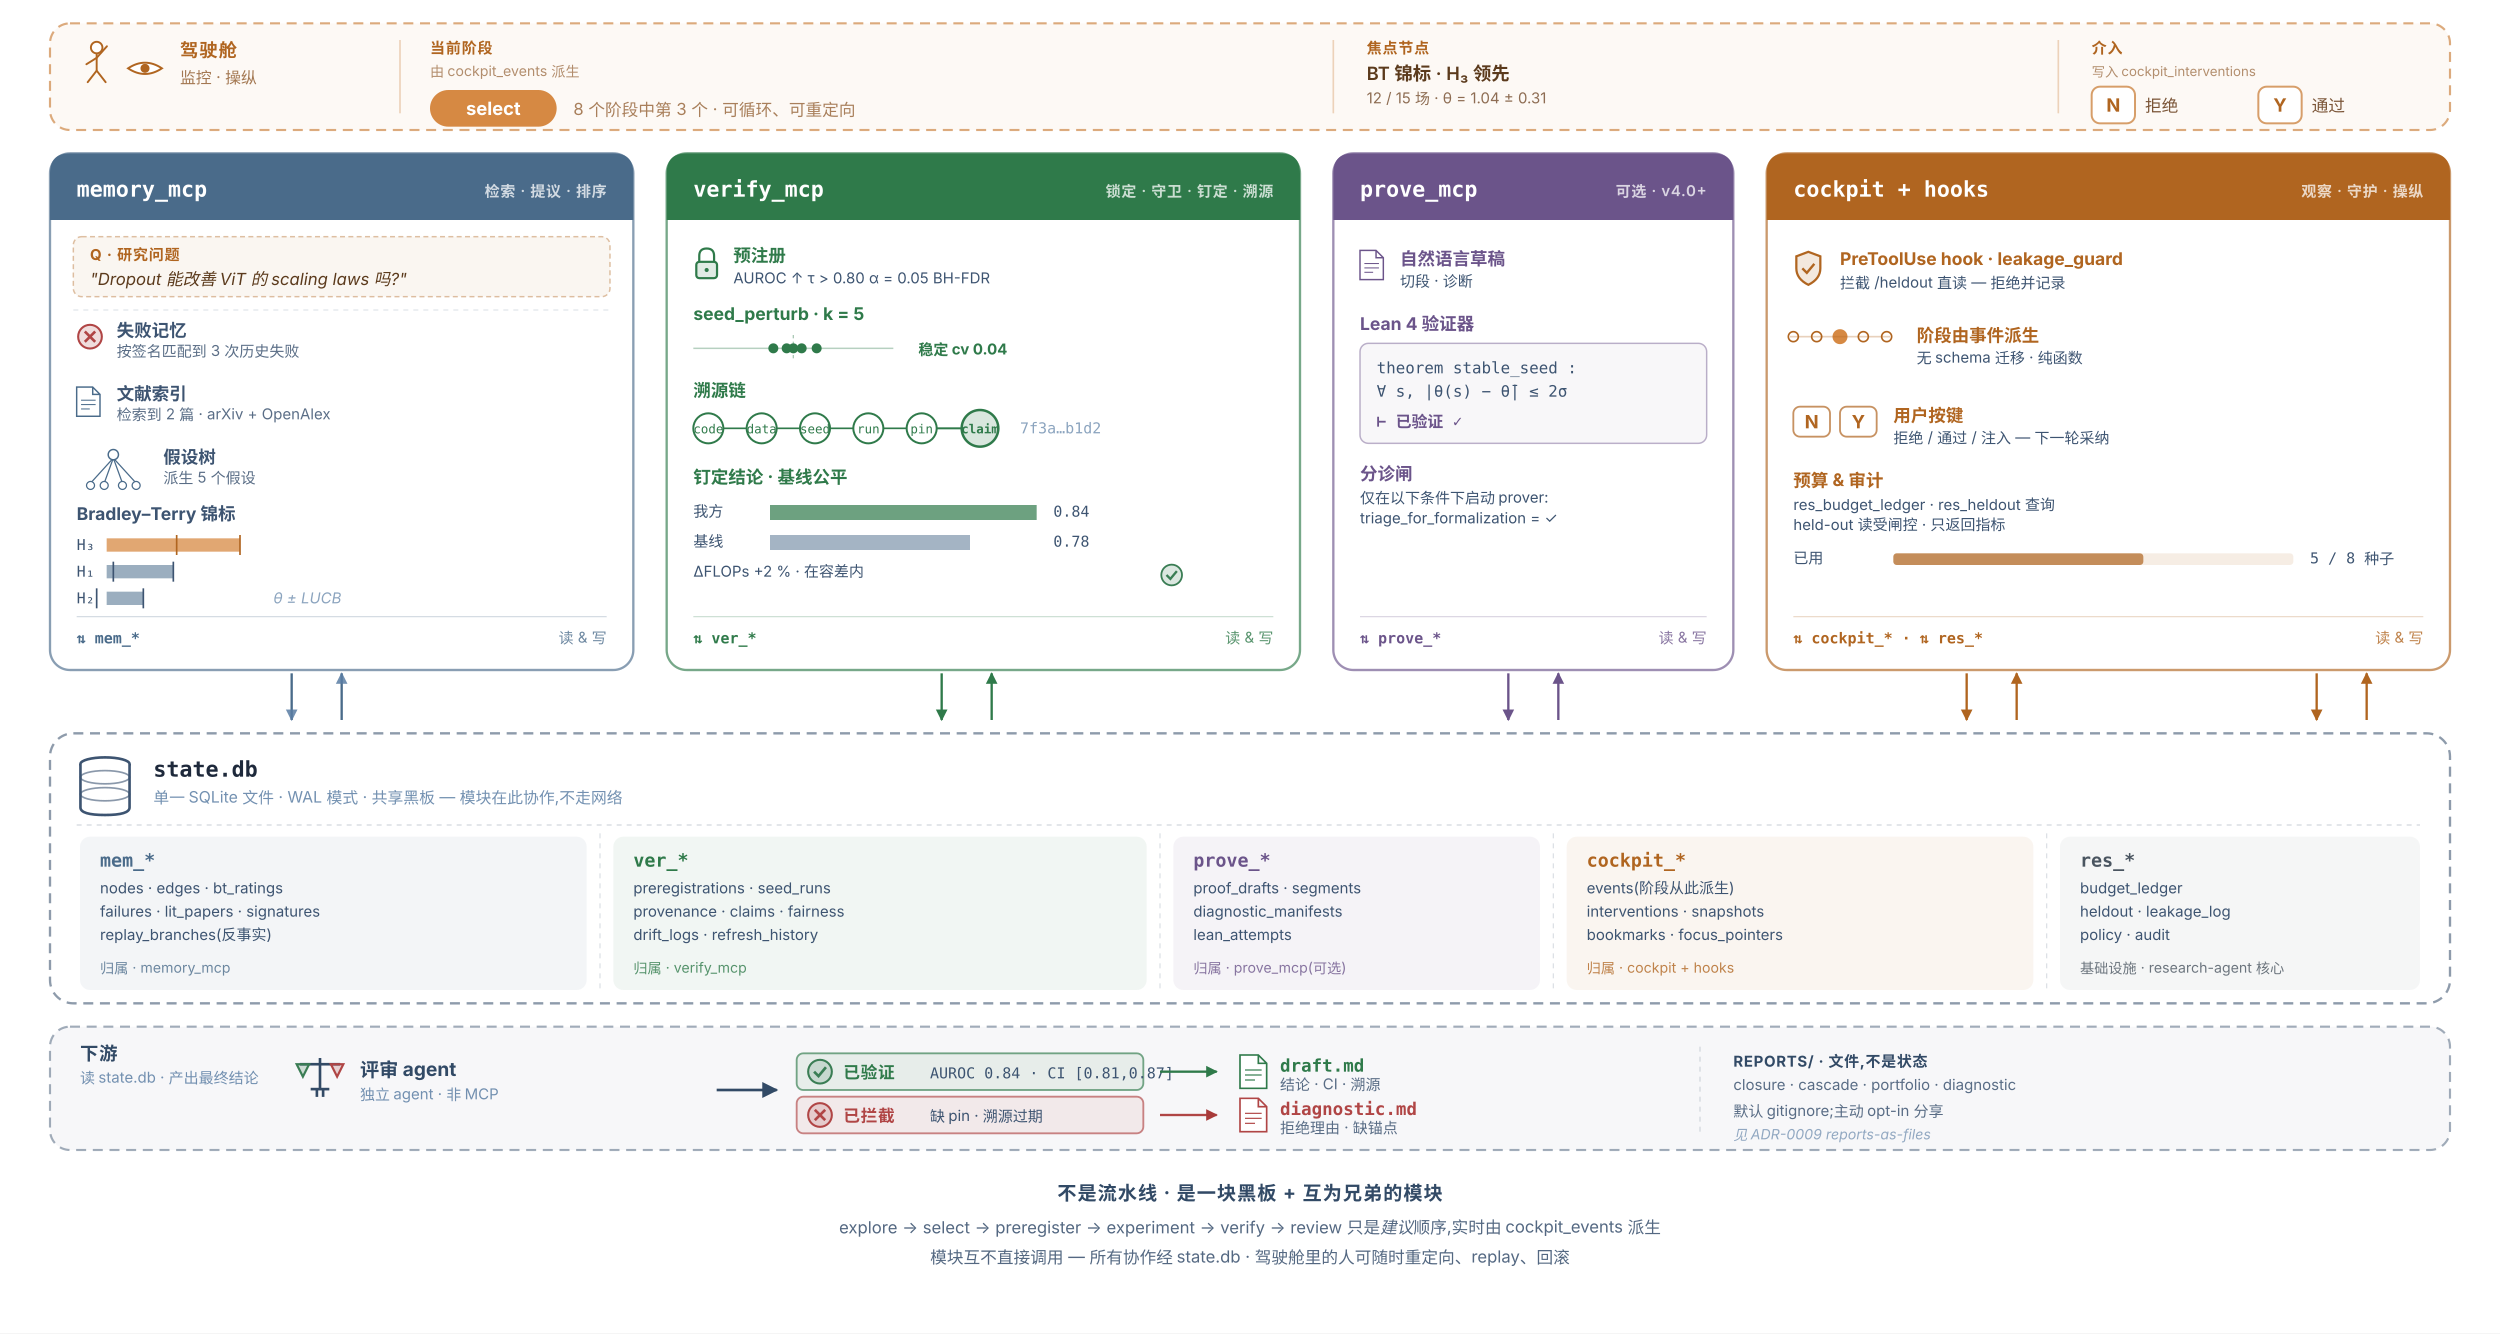
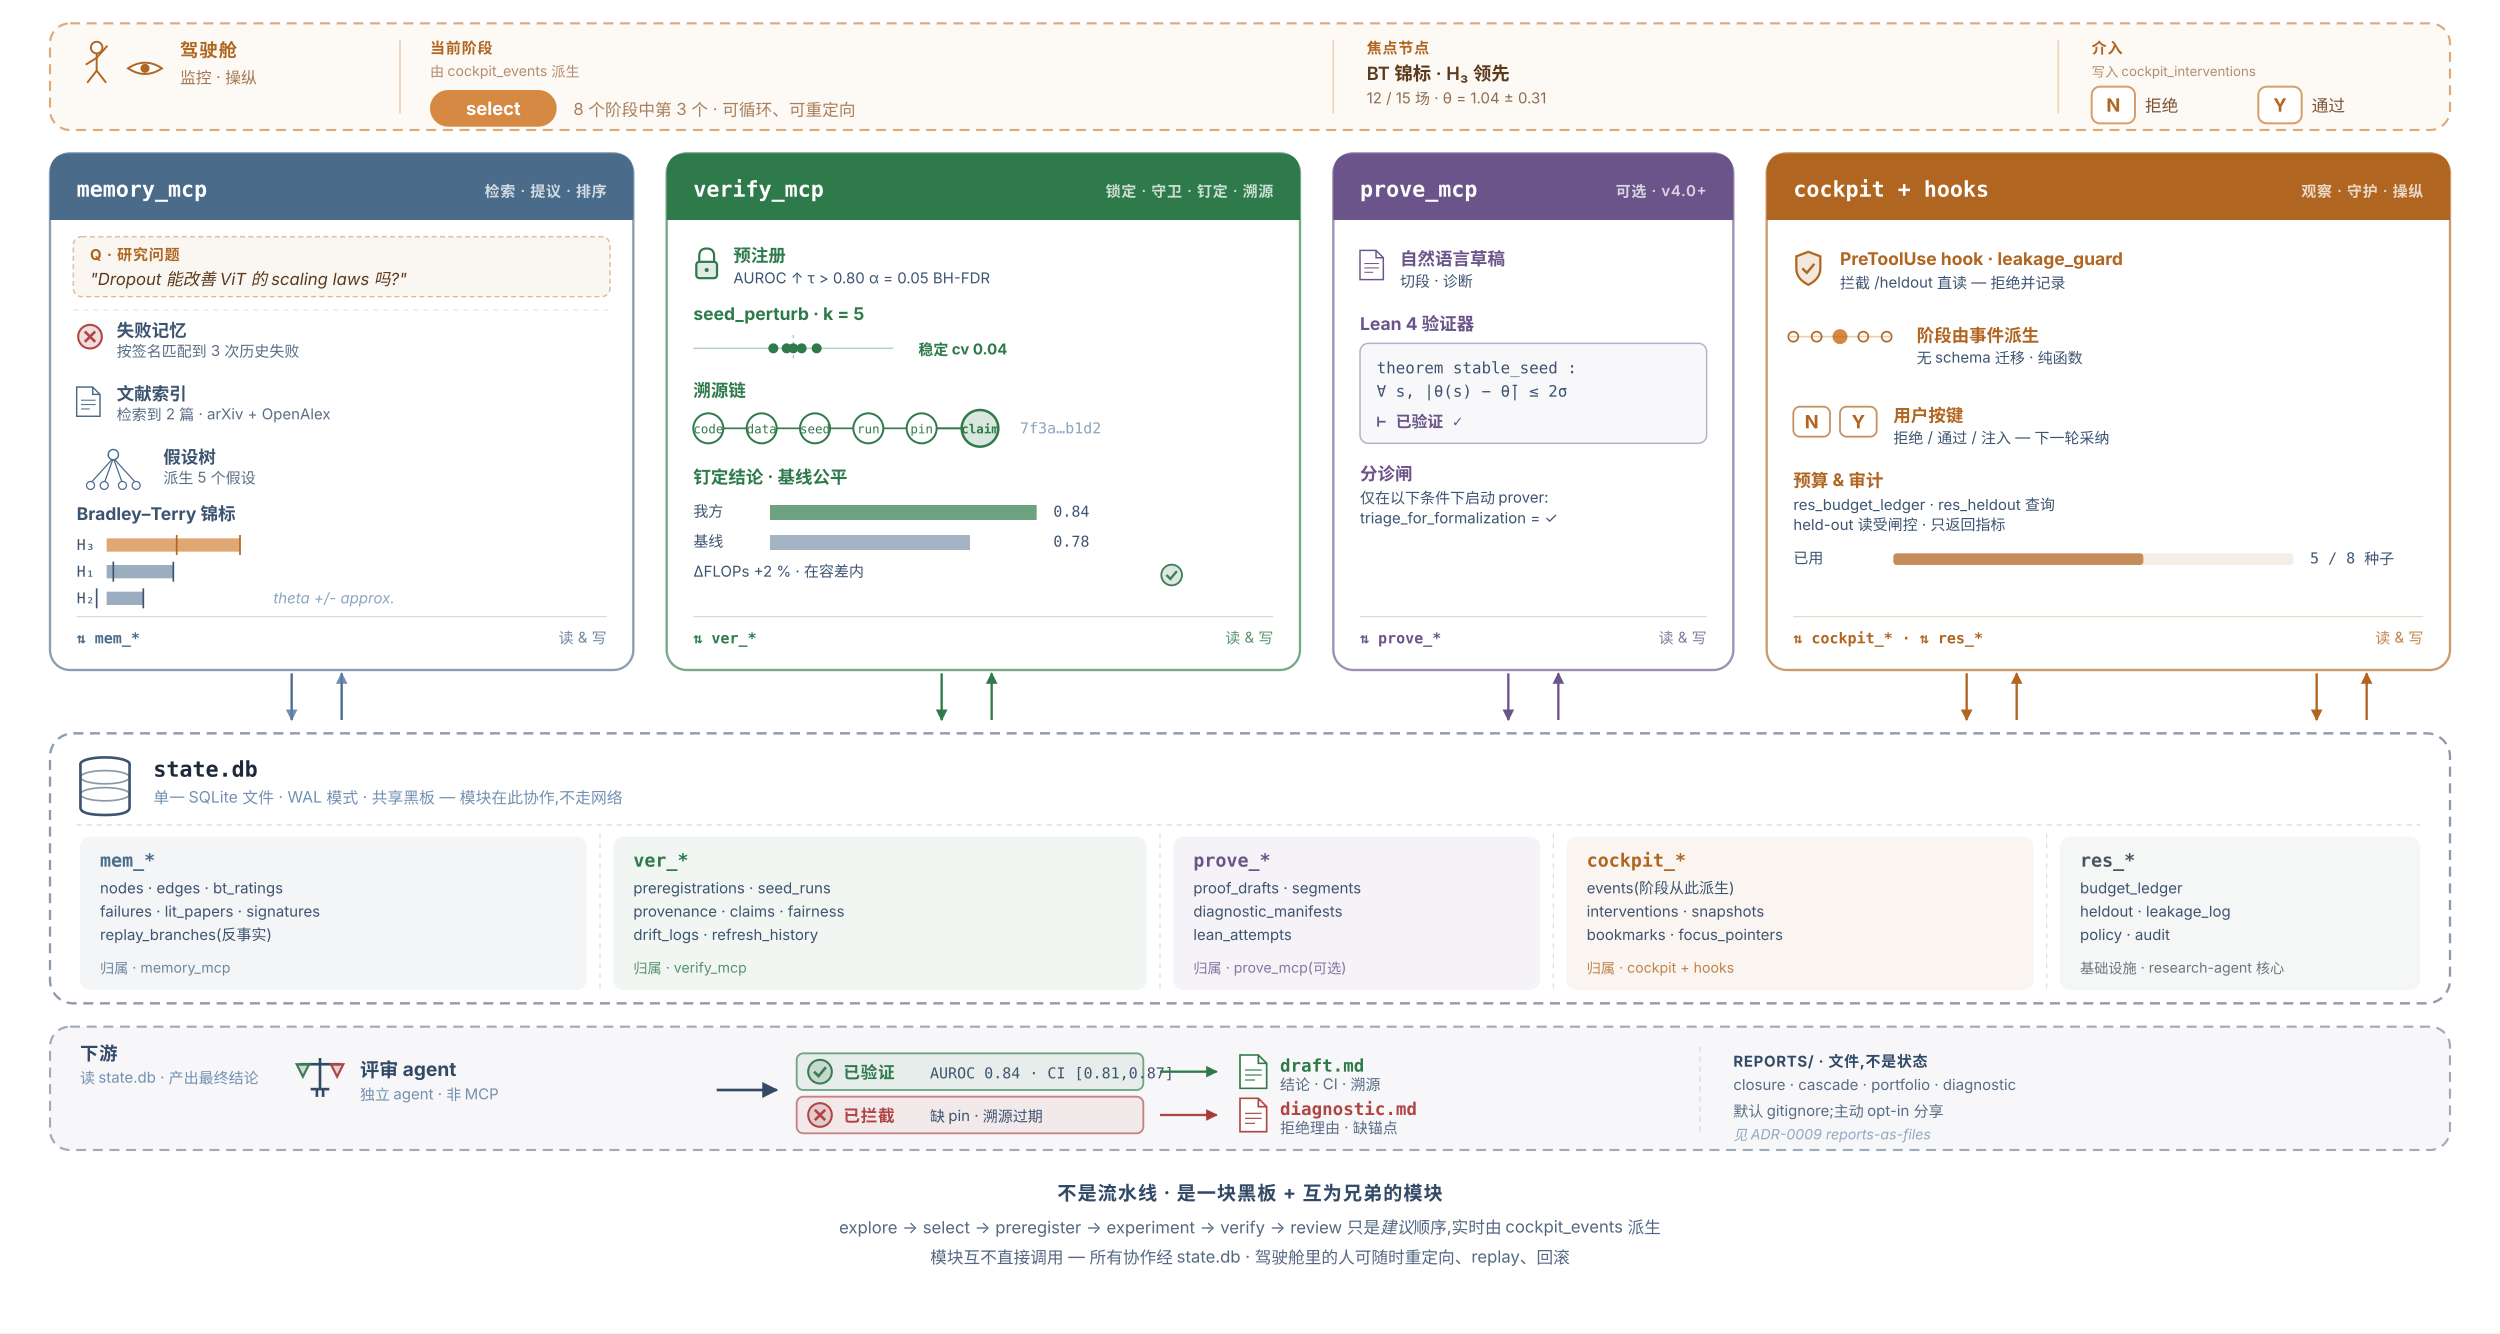
<svg xmlns="http://www.w3.org/2000/svg" viewBox="0 0 1500 800" font-family="Inter, 'PingFang SC', 'Microsoft YaHei', 'Noto Sans CJK SC', 'Hiragino Sans GB', sans-serif">
  <defs>
    <marker id="arr" viewBox="0 0 10 10" refX="9" refY="5" markerWidth="6" markerHeight="6" orient="auto">
      <path d="M 0 0 L 10 5 L 0 10 z" fill="#324a66" />
    </marker>
    <marker id="arrIn" viewBox="0 0 10 10" refX="9" refY="5" markerWidth="5" markerHeight="5" orient="auto">
      <path d="M 0 0 L 10 5 L 0 10 z" fill="#5a7da3" fill-opacity="0.85" />
    </marker>
    <marker id="arrAmb" viewBox="0 0 10 10" refX="9" refY="5" markerWidth="5" markerHeight="5" orient="auto">
      <path d="M 0 0 L 10 5 L 0 10 z" fill="#b06520" />
    </marker>
    <marker id="arrGrn" viewBox="0 0 10 10" refX="9" refY="5" markerWidth="5" markerHeight="5" orient="auto">
      <path d="M 0 0 L 10 5 L 0 10 z" fill="#2f7a4a" />
    </marker>
    <marker id="arrRed" viewBox="0 0 10 10" refX="9" refY="5" markerWidth="5" markerHeight="5" orient="auto">
      <path d="M 0 0 L 10 5 L 0 10 z" fill="#a83a3a" />
    </marker>
    <marker id="arrPur" viewBox="0 0 10 10" refX="9" refY="5" markerWidth="5" markerHeight="5" orient="auto">
      <path d="M 0 0 L 10 5 L 0 10 z" fill="#6b548a" />
    </marker>
    <symbol id="human" viewBox="0 0 26 34" overflow="visible">
      <circle cx="13" cy="6" r="4.5" fill="#ffffff" stroke="#b06520" stroke-width="1.5" />
      <line x1="13" y1="10.5" x2="13" y2="24" stroke="#b06520" stroke-width="1.5" />
      <path d="M 13 14 L 5 19 M 13 14 L 21 5" fill="none" stroke="#b06520" stroke-width="1.5" stroke-linecap="round" />
      <path d="M 13 24 L 6 33 M 13 24 L 20 33" fill="none" stroke="#b06520" stroke-width="1.5" stroke-linecap="round" />
    </symbol>
    <symbol id="eye" viewBox="0 0 26 16" overflow="visible">
      <path d="M 1 8 Q 13 0 25 8 Q 13 16 1 8 z" fill="#ffffff" stroke="#b06520" stroke-width="1.4" />
      <circle cx="13" cy="8" r="3.2" fill="#b06520" />
    </symbol>
    <symbol id="doc" viewBox="0 0 16 20" overflow="visible">
      <path d="M 0 0 L 11 0 L 16 5 L 16 20 L 0 20 z M 11 0 L 11 5 L 16 5" fill="#ffffff" stroke="currentColor" stroke-width="1" />
      <line x1="3" y1="9" x2="13" y2="9" stroke="currentColor" stroke-width="0.7" />
      <line x1="3" y1="12" x2="13" y2="12" stroke="currentColor" stroke-width="0.7" />
      <line x1="3" y1="15" x2="9" y2="15" stroke="currentColor" stroke-width="0.7" />
    </symbol>
    <symbol id="db" viewBox="0 0 30 32" overflow="visible">
      <ellipse cx="15" cy="4" rx="13" ry="3.5" fill="#ffffff" stroke="#3d5471" stroke-width="1.4" />
      <path d="M 2 4 L 2 27 Q 2 31 15 31 Q 28 31 28 27 L 28 4" fill="#ffffff" stroke="#3d5471" stroke-width="1.4" />
      <ellipse cx="15" cy="11" rx="13" ry="3.5" fill="none" stroke="#3d5471" stroke-width="0.9" stroke-opacity="0.6" />
      <ellipse cx="15" cy="20" rx="13" ry="3.5" fill="none" stroke="#3d5471" stroke-width="0.9" stroke-opacity="0.6" />
    </symbol>
    <symbol id="lock" viewBox="0 0 18 22" overflow="visible">
      <path d="M 4 10 L 4 6 Q 4 1 9 1 Q 14 1 14 6 L 14 10" fill="none" stroke="currentColor" stroke-width="1.5" />
      <rect x="2" y="10" width="14" height="11" rx="2" fill="currentColor" fill-opacity="0.15" stroke="currentColor" stroke-width="1.5" />
      <circle cx="9" cy="15.5" r="1.4" fill="currentColor" />
    </symbol>
    <symbol id="shield" viewBox="0 0 20 24" overflow="visible">
      <path d="M 10 1 L 18 4 L 18 12 Q 18 19 10 23 Q 2 19 2 12 L 2 4 z" fill="currentColor" fill-opacity="0.15" stroke="currentColor" stroke-width="1.5" />
      <path d="M 6 12 L 9 15 L 14 9" fill="none" stroke="currentColor" stroke-width="1.6" />
    </symbol>
    <symbol id="check" viewBox="0 0 18 18" overflow="visible">
      <circle cx="9" cy="9" r="8" fill="#3a7d54" fill-opacity="0.18" stroke="#3a7d54" stroke-width="1.4" />
      <path d="M 5 9 L 8 12 L 13 6" fill="none" stroke="#3a7d54" stroke-width="1.8" />
    </symbol>
    <symbol id="xmark" viewBox="0 0 18 18" overflow="visible">
      <circle cx="9" cy="9" r="8" fill="#b04545" fill-opacity="0.18" stroke="#b04545" stroke-width="1.4" />
      <path d="M 5.5 5.5 L 12.5 12.5 M 12.5 5.5 L 5.5 12.5" fill="none" stroke="#b04545" stroke-width="1.8" />
    </symbol>
    <symbol id="scales" viewBox="0 0 32 30" overflow="visible">
      <line x1="16" y1="3" x2="16" y2="23" stroke="currentColor" stroke-width="1.7" />
      <line x1="3" y1="7" x2="29" y2="7" stroke="currentColor" stroke-width="1.7" />
      <path d="M 1 7 L 9 7 L 5 15 z" fill="#3a7d54" fill-opacity="0.22" stroke="#3a7d54" stroke-width="1.4" />
      <path d="M 23 7 L 31 7 L 27 15 z" fill="#b04545" fill-opacity="0.22" stroke="#b04545" stroke-width="1.4" />
      <line x1="10" y1="23" x2="22" y2="23" stroke="currentColor" stroke-width="1.7" />
      <line x1="14" y1="23" x2="14" y2="28" stroke="currentColor" stroke-width="1.7" />
      <line x1="18" y1="23" x2="18" y2="28" stroke="currentColor" stroke-width="1.7" />
    </symbol>
    <symbol id="tree-small" viewBox="0 0 60 38" overflow="visible">
      <line x1="30" y1="10" x2="10" y2="32" stroke="currentColor" stroke-width="1.1" />
      <line x1="30" y1="10" x2="22" y2="32" stroke="currentColor" stroke-width="1.1" />
      <line x1="30" y1="10" x2="38" y2="32" stroke="currentColor" stroke-width="1.1" />
      <line x1="30" y1="10" x2="50" y2="32" stroke="currentColor" stroke-width="1.1" />
      <circle cx="30" cy="7" r="4.5" fill="#ffffff" stroke="currentColor" stroke-width="1.3" />
      <circle cx="10" cy="34" r="3.5" fill="#ffffff" stroke="currentColor" stroke-width="1.1" />
      <circle cx="22" cy="34" r="3.5" fill="#ffffff" stroke="currentColor" stroke-width="1.1" />
      <circle cx="38" cy="34" r="3.5" fill="#ffffff" stroke="currentColor" stroke-width="1.1" />
      <circle cx="50" cy="34" r="3.5" fill="#ffffff" stroke="currentColor" stroke-width="1.1" />
    </symbol>
  </defs>
  <rect width="1500" height="800" fill="#ffffff" />
  <g id="cockpit">
    <rect x="30" y="14" width="1440" height="64" rx="12" fill="#e89a52" fill-opacity="0.055" stroke="#c97f3a" stroke-opacity="0.65" stroke-width="1.3" stroke-dasharray="6 4" />
    <use href="#human" x="48" y="22" width="20" height="30" />
    <use href="#eye" x="76" y="34" width="22" height="14" />
    <text x="108" y="34" font-size="11" font-weight="700" fill="#b06520" letter-spacing="0.6">驾驶舱</text>
    <text x="108" y="50" font-size="9.5" fill="#9a6a40" opacity="0.9">监控 · 操纵</text>
    <line x1="240" y1="24" x2="240" y2="68" stroke="#c97f3a" stroke-opacity="0.32" stroke-width="1" />
    <g transform="translate(258, 32)">
      <text x="0" y="0" font-size="9" font-weight="700" fill="#b06520" letter-spacing="0.5">当前阶段</text>
      <text x="0" y="14" font-size="8.5" fill="#9a6a40" opacity="0.75">由 cockpit_events 派生</text>
      <rect x="0" y="22" width="76" height="22" rx="11" fill="#d68943" />
      <text x="38" y="37" text-anchor="middle" font-size="11" font-weight="700" fill="#ffffff">select</text>
      <text x="86" y="37" font-size="10" fill="#9a6a40" opacity="0.85">8 个阶段中第 3 个 · 可循环、可重定向</text>
    </g>
    <line x1="800" y1="24" x2="800" y2="68" stroke="#c97f3a" stroke-opacity="0.32" stroke-width="1" />
    <g transform="translate(820, 32)">
      <text x="0" y="0" font-size="9" font-weight="700" fill="#b06520" letter-spacing="0.5">焦点节点</text>
      <text x="0" y="16" font-size="11" font-weight="600" fill="#5b3a1c">BT 锦标  ·  H₃ 领先</text>
      <text x="0" y="30" font-size="9" fill="#7a5436" opacity="0.85">12 / 15 场  ·  θ = 1.04 ± 0.31</text>
    </g>
    <line x1="1235" y1="24" x2="1235" y2="68" stroke="#c97f3a" stroke-opacity="0.32" stroke-width="1" />
    <g transform="translate(1255, 32)">
      <text x="0" y="0" font-size="9" font-weight="700" fill="#b06520" letter-spacing="0.5">介入</text>
      <text x="0" y="14" font-size="8" fill="#9a6a40" opacity="0.75">写入 cockpit_interventions</text>
      <rect x="0" y="20" width="26" height="22" rx="5" fill="#ffffff" stroke="#c97f3a" stroke-opacity="0.75" stroke-width="1.2" />
      <text x="13" y="35" text-anchor="middle" font-weight="700" font-size="11" fill="#b06520">N</text>
      <text x="32" y="35" font-size="10" fill="#7a5436">拒绝</text>
      <rect x="100" y="20" width="26" height="22" rx="5" fill="#ffffff" stroke="#c97f3a" stroke-opacity="0.75" stroke-width="1.2" />
      <text x="113" y="35" text-anchor="middle" font-weight="700" font-size="11" fill="#b06520">Y</text>
      <text x="132" y="35" font-size="10" fill="#7a5436">通过</text>
    </g>
  </g>
  <g id="mod-memory" transform="translate(30, 92)">
    <rect x="0" y="0" width="350" height="310" rx="12" fill="#ffffff" stroke="#4a6b8a" stroke-opacity="0.65" stroke-width="1.4" />
    <path d="M 0 12 Q 0 0 12 0 L 338 0 Q 350 0 350 12 L 350 40 L 0 40 z" fill="#4a6b8a" />
    <text x="16" y="26" font-size="13" font-weight="700" fill="#ffffff" font-family="ui-monospace, Consolas, monospace">memory_mcp</text>
    <text x="334" y="26" text-anchor="end" font-size="9" font-weight="600" fill="#ffffff" fill-opacity="0.75" letter-spacing="0.4">检索 · 提议 · 排序</text>
    <g transform="translate(14, 50)">
      <rect x="0" y="0" width="322" height="36" rx="5" fill="#b06520" fill-opacity="0.06" stroke="#b06520" stroke-opacity="0.4" stroke-width="0.9" stroke-dasharray="3 2" />
      <text x="10" y="14" font-size="9" font-weight="700" fill="#b06520" letter-spacing="0.5">Q  ·  研究问题</text>
      <text x="10" y="29" font-size="10" font-style="italic" fill="#5b3a1c">"Dropout 能改善 ViT 的 scaling laws 吗?"</text>
    </g>
    <line x1="14" y1="94" x2="336" y2="94" stroke="#4a6b8a" stroke-opacity="0.18" stroke-width="0.7" stroke-dasharray="3 3" />
    <g transform="translate(16, 102)" color="#4a6b8a">
      <use href="#xmark" x="0" y="0" width="16" height="16" />
      <text x="24" y="8" font-size="10.5" font-weight="700" fill="#3d5471">失败记忆</text>
      <text x="24" y="20" font-size="9" fill="#3d5471" opacity="0.85">按签名匹配到 3 次历史失败</text>
    </g>
    <g transform="translate(16, 140)" color="#4a6b8a">
      <use href="#doc" x="0" y="0" width="14" height="18" />
      <text x="24" y="8" font-size="10.5" font-weight="700" fill="#3d5471">文献索引</text>
      <text x="24" y="20" font-size="9" fill="#3d5471" opacity="0.85">检索到 2 篇  ·  arXiv + OpenAlex</text>
    </g>
    <g transform="translate(16, 178)" color="#4a6b8a">
      <use href="#tree-small" x="0" y="-2" width="44" height="26" />
      <text x="52" y="8" font-size="10.5" font-weight="700" fill="#3d5471">假设树</text>
      <text x="52" y="20" font-size="9" fill="#3d5471" opacity="0.85">派生 5 个假设</text>
    </g>
    <g transform="translate(16, 220)">
      <text x="0" y="0" font-size="10.5" font-weight="700" fill="#3d5471">Bradley–Terry 锦标</text>
      <g transform="translate(0, 8)">
        <text x="0" y="10" font-size="9" fill="#3d5471" font-family="ui-monospace, Consolas, monospace">H₃</text>
        <rect x="18" y="3" width="80" height="8" fill="#d68943" fill-opacity="0.75" />
        <line x1="60" y1="1" x2="60" y2="13" stroke="#b06520" stroke-width="1" />
        <line x1="98" y1="1" x2="98" y2="13" stroke="#b06520" stroke-width="1" />
        <text x="0" y="26" font-size="9" fill="#3d5471" font-family="ui-monospace, Consolas, monospace">H₁</text>
        <rect x="18" y="19" width="40" height="8" fill="#4a6b8a" fill-opacity="0.55" />
        <line x1="22" y1="17" x2="22" y2="29" stroke="#3d5471" stroke-width="1" />
        <line x1="58" y1="17" x2="58" y2="29" stroke="#3d5471" stroke-width="1" />
        <text x="0" y="42" font-size="9" fill="#3d5471" font-family="ui-monospace, Consolas, monospace">H₂</text>
        <rect x="18" y="35" width="22" height="8" fill="#4a6b8a" fill-opacity="0.55" />
        <line x1="12" y1="33" x2="12" y2="45" stroke="#3d5471" stroke-width="1" />
        <line x1="40" y1="33" x2="40" y2="45" stroke="#3d5471" stroke-width="1" />
-         <text x="118" y="42" font-size="9" fill="#5a7da3" opacity="0.7" font-style="italic">θ ± LUCB</text>
+         <text x="118" y="42" font-size="9" fill="#5a7da3" opacity="0.7" font-style="italic">theta +/- approx.</text>
      </g>
    </g>
    <line x1="16" y1="278" x2="334" y2="278" stroke="#4a6b8a" stroke-opacity="0.25" stroke-width="0.7" />
    <text x="16" y="294" font-size="9" font-family="ui-monospace, Consolas, monospace" fill="#4a6b8a" font-weight="700">⇅ mem_*</text>
    <text x="334" y="294" text-anchor="end" font-size="9" fill="#4a6b8a" opacity="0.8">读 &amp; 写</text>
  </g>
  <g id="mod-verify" transform="translate(400, 92)">
    <rect x="0" y="0" width="380" height="310" rx="12" fill="#ffffff" stroke="#2f7a4a" stroke-opacity="0.65" stroke-width="1.4" />
    <path d="M 0 12 Q 0 0 12 0 L 368 0 Q 380 0 380 12 L 380 40 L 0 40 z" fill="#2f7a4a" />
    <text x="16" y="26" font-size="13" font-weight="700" fill="#ffffff" font-family="ui-monospace, Consolas, monospace">verify_mcp</text>
    <text x="364" y="26" text-anchor="end" font-size="9" font-weight="600" fill="#ffffff" fill-opacity="0.75" letter-spacing="0.4">锁定 · 守卫 · 钉定 · 溯源</text>
    <g transform="translate(16, 56)" color="#2f7a4a">
      <use href="#lock" x="0" y="0" width="16" height="20" />
      <text x="24" y="9" font-size="10.5" font-weight="700" fill="#2f7a4a">预注册</text>
      <text x="24" y="22" font-size="9" fill="#3d5471">AUROC  ↑  τ &gt; 0.80   α = 0.05   BH-FDR</text>
    </g>
    <g transform="translate(16, 100)">
      <text x="0" y="0" font-size="10.5" font-weight="700" fill="#2f7a4a">seed_perturb  ·  k = 5</text>
      <g transform="translate(0, 8)">
        <line x1="0" y1="9" x2="120" y2="9" stroke="#2f7a4a" stroke-opacity="0.35" stroke-width="0.9" />
        <line x1="60" y1="1" x2="60" y2="17" stroke="#2f7a4a" stroke-opacity="0.4" stroke-width="0.8" stroke-dasharray="2 2" />
        <circle cx="48" cy="9" r="3" fill="#2f7a4a" />
        <circle cx="56" cy="9" r="3" fill="#2f7a4a" />
        <circle cx="60" cy="9" r="3" fill="#2f7a4a" />
        <circle cx="65" cy="9" r="3" fill="#2f7a4a" />
        <circle cx="74" cy="9" r="3" fill="#2f7a4a" />
        <text x="135" y="13" font-size="9" font-weight="700" fill="#2f7a4a">稳定  cv 0.04</text>
      </g>
    </g>
    <g transform="translate(16, 146)" color="#2f7a4a">
      <text x="0" y="0" font-size="10.5" font-weight="700" fill="#2f7a4a">溯源链</text>
      <g transform="translate(0, 10)">
        <circle cx="9" cy="9" r="9" fill="#ffffff" stroke="#2f7a4a" stroke-width="1.2" />
        <text x="9" y="12" text-anchor="middle" font-size="7.5" font-family="ui-monospace, Consolas, monospace" fill="#2f7a4a">code</text>
        <line x1="18" y1="9" x2="32" y2="9" stroke="#2f7a4a" stroke-width="1" />
        <circle cx="41" cy="9" r="9" fill="#ffffff" stroke="#2f7a4a" stroke-width="1.2" />
        <text x="41" y="12" text-anchor="middle" font-size="7.5" font-family="ui-monospace, Consolas, monospace" fill="#2f7a4a">data</text>
        <line x1="50" y1="9" x2="64" y2="9" stroke="#2f7a4a" stroke-width="1" />
        <circle cx="73" cy="9" r="9" fill="#ffffff" stroke="#2f7a4a" stroke-width="1.2" />
        <text x="73" y="12" text-anchor="middle" font-size="7.5" font-family="ui-monospace, Consolas, monospace" fill="#2f7a4a">seed</text>
        <line x1="82" y1="9" x2="96" y2="9" stroke="#2f7a4a" stroke-width="1" />
        <circle cx="105" cy="9" r="9" fill="#ffffff" stroke="#2f7a4a" stroke-width="1.2" />
        <text x="105" y="12" text-anchor="middle" font-size="7.5" font-family="ui-monospace, Consolas, monospace" fill="#2f7a4a">run</text>
        <line x1="114" y1="9" x2="128" y2="9" stroke="#2f7a4a" stroke-width="1" />
        <circle cx="137" cy="9" r="9" fill="#ffffff" stroke="#2f7a4a" stroke-width="1.2" />
        <text x="137" y="12" text-anchor="middle" font-size="7.5" font-family="ui-monospace, Consolas, monospace" fill="#2f7a4a">pin</text>
        <line x1="146" y1="9" x2="162" y2="9" stroke="#2f7a4a" stroke-width="1.2" />
        <circle cx="172" cy="9" r="11" fill="#2f7a4a" fill-opacity="0.18" stroke="#2f7a4a" stroke-width="1.5" />
        <text x="172" y="12" text-anchor="middle" font-size="7.5" font-weight="700" font-family="ui-monospace, Consolas, monospace" fill="#2f7a4a">claim</text>
        <text x="196" y="12" font-size="9" fill="#5a7da3" opacity="0.7" font-family="ui-monospace, Consolas, monospace">7f3a…b1d2</text>
      </g>
    </g>
    <g transform="translate(16, 198)">
      <text x="0" y="0" font-size="10.5" font-weight="700" fill="#2f7a4a">钉定结论  ·  基线公平</text>
      <g transform="translate(0, 10)">
        <text x="0" y="10" font-size="9" fill="#3d5471">我方</text>
        <rect x="46" y="3" width="160" height="9" fill="#2f7a4a" fill-opacity="0.7" />
        <text x="216" y="10" font-size="9" font-family="ui-monospace, Consolas, monospace" fill="#3d5471">0.84</text>
        <text x="0" y="28" font-size="9" fill="#3d5471">基线</text>
        <rect x="46" y="21" width="120" height="9" fill="#4a6b8a" fill-opacity="0.5" />
        <text x="216" y="28" font-size="9" font-family="ui-monospace, Consolas, monospace" fill="#3d5471">0.78</text>
        <text x="0" y="46" font-size="9" fill="#3d5471">ΔFLOPs +2 %  ·  在容差内</text>
        <use href="#check" x="280" y="38" width="14" height="14" />
      </g>
    </g>
    <line x1="16" y1="278" x2="364" y2="278" stroke="#2f7a4a" stroke-opacity="0.25" stroke-width="0.7" />
    <text x="16" y="294" font-size="9" font-family="ui-monospace, Consolas, monospace" fill="#2f7a4a" font-weight="700">⇅ ver_*</text>
    <text x="364" y="294" text-anchor="end" font-size="9" fill="#2f7a4a" opacity="0.8">读 &amp; 写</text>
  </g>
  <g id="mod-prove" transform="translate(800, 92)">
    <rect x="0" y="0" width="240" height="310" rx="12" fill="#ffffff" stroke="#6b548a" stroke-opacity="0.65" stroke-width="1.4" />
    <path d="M 0 12 Q 0 0 12 0 L 228 0 Q 240 0 240 12 L 240 40 L 0 40 z" fill="#6b548a" />
    <text x="16" y="26" font-size="13" font-weight="700" fill="#ffffff" font-family="ui-monospace, Consolas, monospace">prove_mcp</text>
    <text x="224" y="26" text-anchor="end" font-size="9" font-weight="600" fill="#ffffff" fill-opacity="0.75" letter-spacing="0.4">可选 · v4.0+</text>
    <g transform="translate(16, 58)" color="#6b548a">
      <use href="#doc" x="0" y="0" width="14" height="18" />
      <text x="24" y="9" font-size="10.5" font-weight="700" fill="#6b548a">自然语言草稿</text>
      <text x="24" y="22" font-size="9" fill="#3d5471">切段 · 诊断</text>
    </g>
    <g transform="translate(16, 106)">
      <text x="0" y="0" font-size="10.5" font-weight="700" fill="#6b548a">Lean 4 验证器</text>
      <rect x="0" y="8" width="208" height="60" rx="5" fill="#6b548a" fill-opacity="0.05" stroke="#6b548a" stroke-opacity="0.45" stroke-width="0.9" />
      <text x="10" y="26" font-size="9.5" font-family="ui-monospace, Consolas, monospace" fill="#3d5471">theorem stable_seed :</text>
      <text x="10" y="40" font-size="9.5" font-family="ui-monospace, Consolas, monospace" fill="#3d5471">  ∀ s, |θ(s) − θ̄| ≤ 2σ</text>
      <text x="10" y="58" font-size="9.5" font-family="ui-monospace, Consolas, monospace" font-weight="700" fill="#6b548a">  ⊢  已验证  ✓</text>
    </g>
    <g transform="translate(16, 196)" color="#6b548a">
      <text x="0" y="0" font-size="10.5" font-weight="700" fill="#6b548a">分诊闸</text>
      <text x="0" y="14" font-size="9" fill="#3d5471">仅在以下条件下启动 prover:</text>
      <text x="0" y="26" font-size="9" fill="#3d5471">triage_for_formalization = ✓</text>
    </g>
    <line x1="16" y1="278" x2="224" y2="278" stroke="#6b548a" stroke-opacity="0.25" stroke-width="0.7" />
    <text x="16" y="294" font-size="9" font-family="ui-monospace, Consolas, monospace" fill="#6b548a" font-weight="700">⇅ prove_*</text>
    <text x="224" y="294" text-anchor="end" font-size="9" fill="#6b548a" opacity="0.8">读 &amp; 写</text>
  </g>
  <g id="mod-hooks" transform="translate(1060, 92)">
    <rect x="0" y="0" width="410" height="310" rx="12" fill="#ffffff" stroke="#b06520" stroke-opacity="0.65" stroke-width="1.4" />
    <path d="M 0 12 Q 0 0 12 0 L 398 0 Q 410 0 410 12 L 410 40 L 0 40 z" fill="#b06520" />
    <text x="16" y="26" font-size="13" font-weight="700" fill="#ffffff" font-family="ui-monospace, Consolas, monospace">cockpit  +  hooks</text>
    <text x="394" y="26" text-anchor="end" font-size="9" font-weight="600" fill="#ffffff" fill-opacity="0.75" letter-spacing="0.4">观察 · 守护 · 操纵</text>
    <g transform="translate(16, 58)" color="#b06520">
      <use href="#shield" x="0" y="0" width="18" height="22" />
      <text x="28" y="9" font-size="10.5" font-weight="700" fill="#b06520">PreToolUse hook  ·  leakage_guard</text>
      <text x="28" y="23" font-size="9" fill="#3d5471">拦截 /heldout 直读 — 拒绝并记录</text>
    </g>
    <g transform="translate(16, 102)" color="#b06520">
      <g transform="translate(0, 8)">
        <circle cx="0" cy="0" r="3" fill="#ffffff" stroke="#b06520" stroke-width="1" />
        <circle cx="14" cy="0" r="3" fill="#ffffff" stroke="#b06520" stroke-width="1" />
        <circle cx="28" cy="0" r="4.5" fill="#d68943" />
        <circle cx="42" cy="0" r="3" fill="#ffffff" stroke="#b06520" stroke-width="1" />
        <circle cx="56" cy="0" r="3" fill="#ffffff" stroke="#b06520" stroke-width="1" />
        <line x1="-2" y1="0" x2="58" y2="0" stroke="#b06520" stroke-opacity="0.3" stroke-width="1" />
      </g>
      <text x="74" y="11" font-size="10.5" font-weight="700" fill="#b06520">阶段由事件派生</text>
      <text x="74" y="24" font-size="9" fill="#3d5471">无 schema 迁移 · 纯函数</text>
    </g>
    <g transform="translate(16, 152)" color="#b06520">
      <rect x="0" y="0" width="22" height="18" rx="4" fill="#ffffff" stroke="#b06520" stroke-opacity="0.7" stroke-width="1.1" />
      <text x="11" y="13" text-anchor="middle" font-weight="700" font-size="11" fill="#b06520">N</text>
      <rect x="28" y="0" width="22" height="18" rx="4" fill="#ffffff" stroke="#b06520" stroke-opacity="0.7" stroke-width="1.1" />
      <text x="39" y="13" text-anchor="middle" font-weight="700" font-size="11" fill="#b06520">Y</text>
      <text x="60" y="9" font-size="10.5" font-weight="700" fill="#b06520">用户按键</text>
      <text x="60" y="22" font-size="9" fill="#3d5471">拒绝 / 通过 / 注入 — 下一轮采纳</text>
    </g>
    <g transform="translate(16, 200)">
      <text x="0" y="0" font-size="10.5" font-weight="700" fill="#b06520">预算 &amp; 审计</text>
      <text x="0" y="14" font-size="9" fill="#3d5471">res_budget_ledger  ·  res_heldout 查询</text>
      <text x="0" y="26" font-size="9" fill="#3d5471">held-out 读受闸控 · 只返回指标</text>
      <text x="0" y="46" font-size="9" fill="#3d5471">已用</text>
      <rect x="60" y="40" width="240" height="7" rx="2" fill="#b06520" fill-opacity="0.12" />
      <rect x="60" y="40" width="150" height="7" rx="2" fill="#b06520" fill-opacity="0.7" />
      <text x="310" y="46" font-size="9" fill="#3d5471" font-family="ui-monospace, Consolas, monospace">5 / 8 种子</text>
    </g>
    <line x1="16" y1="278" x2="394" y2="278" stroke="#b06520" stroke-opacity="0.25" stroke-width="0.7" />
    <text x="16" y="294" font-size="9" font-family="ui-monospace, Consolas, monospace" fill="#b06520" font-weight="700">⇅ cockpit_*  ·  ⇅ res_*</text>
    <text x="394" y="294" text-anchor="end" font-size="9" fill="#b06520" opacity="0.8">读 &amp; 写</text>
  </g>
  <g id="rw-arrows" stroke-width="1.4" fill="none">
    <g stroke="#4a6b8a">
      <path d="M 175 404 L 175 432" marker-end="url(#arrIn)" />
      <path d="M 205 432 L 205 404" marker-end="url(#arrIn)" />
    </g>
    <g stroke="#2f7a4a">
      <path d="M 565 404 L 565 432" marker-end="url(#arrGrn)" />
      <path d="M 595 432 L 595 404" marker-end="url(#arrGrn)" />
    </g>
    <g stroke="#6b548a">
      <path d="M 905 404 L 905 432" marker-end="url(#arrPur)" />
      <path d="M 935 432 L 935 404" marker-end="url(#arrPur)" />
    </g>
    <g stroke="#b06520">
      <path d="M 1180 404 L 1180 432" marker-end="url(#arrAmb)" />
      <path d="M 1210 432 L 1210 404" marker-end="url(#arrAmb)" />
      <path d="M 1390 404 L 1390 432" marker-end="url(#arrAmb)" />
      <path d="M 1420 432 L 1420 404" marker-end="url(#arrAmb)" />
    </g>
  </g>
  <g id="blackboard">
    <rect x="30" y="440" width="1440" height="162" rx="14" fill="#ffffff" stroke="#324a66" stroke-opacity="0.55" stroke-width="1.4" stroke-dasharray="6 4" />
    <use href="#db" x="46" y="452" width="34" height="40" />
    <text x="92" y="466" font-size="13" font-weight="700" fill="#1e293b" font-family="ui-monospace, Consolas, monospace">state.db</text>
    <text x="92" y="482" font-size="9.5" fill="#5a7da3" opacity="0.85">单一 SQLite 文件  ·  WAL 模式  ·  共享黑板 — 模块在此协作,不走网络</text>
    <line x1="46" y1="495" x2="1452" y2="495" stroke="#324a66" stroke-opacity="0.18" stroke-width="0.9" stroke-dasharray="3 3" />
    <g transform="translate(48, 502)">
      <rect x="0" y="0" width="304" height="92" rx="6" fill="#4a6b8a" fill-opacity="0.07" />
      <text x="12" y="18" font-size="11" font-weight="700" fill="#4a6b8a" font-family="ui-monospace, Consolas, monospace">mem_*</text>
      <text x="12" y="34" font-size="9" fill="#3d5471">nodes · edges · bt_ratings</text>
      <text x="12" y="48" font-size="9" fill="#3d5471">failures · lit_papers · signatures</text>
      <text x="12" y="62" font-size="9" fill="#3d5471">replay_branches(反事实)</text>
      <text x="12" y="82" font-size="8.5" fill="#4a6b8a" opacity="0.8">归属 · memory_mcp</text>
    </g>
    <g transform="translate(368, 502)">
      <rect x="0" y="0" width="320" height="92" rx="6" fill="#2f7a4a" fill-opacity="0.07" />
      <text x="12" y="18" font-size="11" font-weight="700" fill="#2f7a4a" font-family="ui-monospace, Consolas, monospace">ver_*</text>
      <text x="12" y="34" font-size="9" fill="#3d5471">preregistrations · seed_runs</text>
      <text x="12" y="48" font-size="9" fill="#3d5471">provenance · claims · fairness</text>
      <text x="12" y="62" font-size="9" fill="#3d5471">drift_logs · refresh_history</text>
      <text x="12" y="82" font-size="8.5" fill="#2f7a4a" opacity="0.8">归属 · verify_mcp</text>
    </g>
    <g transform="translate(704, 502)">
      <rect x="0" y="0" width="220" height="92" rx="6" fill="#6b548a" fill-opacity="0.07" />
      <text x="12" y="18" font-size="11" font-weight="700" fill="#6b548a" font-family="ui-monospace, Consolas, monospace">prove_*</text>
      <text x="12" y="34" font-size="9" fill="#3d5471">proof_drafts · segments</text>
      <text x="12" y="48" font-size="9" fill="#3d5471">diagnostic_manifests</text>
      <text x="12" y="62" font-size="9" fill="#3d5471">lean_attempts</text>
      <text x="12" y="82" font-size="8.5" fill="#6b548a" opacity="0.8">归属 · prove_mcp(可选)</text>
    </g>
    <g transform="translate(940, 502)">
      <rect x="0" y="0" width="280" height="92" rx="6" fill="#b06520" fill-opacity="0.07" />
      <text x="12" y="18" font-size="11" font-weight="700" fill="#b06520" font-family="ui-monospace, Consolas, monospace">cockpit_*</text>
      <text x="12" y="34" font-size="9" fill="#3d5471">events(阶段从此派生)</text>
      <text x="12" y="48" font-size="9" fill="#3d5471">interventions · snapshots</text>
      <text x="12" y="62" font-size="9" fill="#3d5471">bookmarks · focus_pointers</text>
      <text x="12" y="82" font-size="8.5" fill="#b06520" opacity="0.8">归属 · cockpit + hooks</text>
    </g>
    <g transform="translate(1236, 502)">
      <rect x="0" y="0" width="216" height="92" rx="6" fill="#6b7280" fill-opacity="0.07" />
      <text x="12" y="18" font-size="11" font-weight="700" fill="#4a5560" font-family="ui-monospace, Consolas, monospace">res_*</text>
      <text x="12" y="34" font-size="9" fill="#3d5471">budget_ledger</text>
      <text x="12" y="48" font-size="9" fill="#3d5471">heldout · leakage_log</text>
      <text x="12" y="62" font-size="9" fill="#3d5471">policy · audit</text>
      <text x="12" y="82" font-size="8.5" fill="#4a5560" opacity="0.8">基础设施 · research-agent 核心</text>
    </g>
    <line x1="360" y1="500" x2="360" y2="596" stroke="#324a66" stroke-opacity="0.18" stroke-width="0.7" stroke-dasharray="3 3" />
    <line x1="696" y1="500" x2="696" y2="596" stroke="#324a66" stroke-opacity="0.18" stroke-width="0.7" stroke-dasharray="3 3" />
    <line x1="932" y1="500" x2="932" y2="596" stroke="#324a66" stroke-opacity="0.18" stroke-width="0.7" stroke-dasharray="3 3" />
    <line x1="1228" y1="500" x2="1228" y2="596" stroke="#324a66" stroke-opacity="0.18" stroke-width="0.7" stroke-dasharray="3 3" />
  </g>
  <g id="downstream">
    <rect x="30" y="616" width="1440" height="74" rx="12" fill="#324a66" fill-opacity="0.04" stroke="#324a66" stroke-opacity="0.45" stroke-width="1.3" stroke-dasharray="6 4" />
    <text x="48" y="636" font-size="11" font-weight="700" fill="#324a66" letter-spacing="0.5">下游</text>
    <text x="48" y="650" font-size="9" fill="#5a7da3" opacity="0.85">读 state.db  ·  产出最终结论</text>
    <g transform="translate(176, 632)" color="#324a66">
      <use href="#scales" x="0" y="0" width="32" height="28" />
      <text x="40" y="14" font-size="11.5" font-weight="700" fill="#324a66">评审 agent</text>
      <text x="40" y="28" font-size="9" fill="#5a7da3" opacity="0.85">独立 agent  ·  非 MCP</text>
    </g>
    <path d="M 430 654 L 466 654" stroke="#324a66" stroke-width="1.6" marker-end="url(#arr)" fill="none" />
    <g transform="translate(478, 632)">
      <rect x="0" y="0" width="208" height="22" rx="4" fill="#2f7a4a" fill-opacity="0.08" stroke="#2f7a4a" stroke-opacity="0.65" stroke-width="1.1" />
      <use href="#check" x="6" y="3" width="16" height="16" />
      <text x="28" y="15" font-size="10" font-weight="700" fill="#2f7a4a" letter-spacing="0.4">已验证</text>
      <text x="80" y="15" font-size="9" font-family="ui-monospace, Consolas, monospace" fill="#3d5471">AUROC 0.84 · CI [0.81,0.87]</text>
    </g>
    <g transform="translate(478, 658)">
      <rect x="0" y="0" width="208" height="22" rx="4" fill="#b04545" fill-opacity="0.08" stroke="#b04545" stroke-opacity="0.65" stroke-width="1.1" />
      <use href="#xmark" x="6" y="3" width="16" height="16" />
      <text x="28" y="15" font-size="10" font-weight="700" fill="#b04545" letter-spacing="0.4">已拦截</text>
      <text x="80" y="15" font-size="9" fill="#3d5471">缺 pin · 溯源过期</text>
    </g>
    <path d="M 696 643 L 730 643" stroke="#2f7a4a" stroke-width="1.4" marker-end="url(#arrGrn)" fill="none" />
    <path d="M 696 669 L 730 669" stroke="#b04545" stroke-width="1.4" marker-end="url(#arrRed)" fill="none" />
    <g transform="translate(744, 632)" color="#2f7a4a">
      <use href="#doc" x="0" y="0" width="16" height="22" />
      <text x="24" y="11" font-size="10.5" font-weight="700" fill="#2f7a4a" font-family="ui-monospace, Consolas, monospace">draft.md</text>
      <text x="24" y="22" font-size="9" fill="#3d5471" opacity="0.85">结论 · CI · 溯源</text>
    </g>
    <g transform="translate(744, 658)" color="#b04545">
      <use href="#doc" x="0" y="0" width="16" height="22" />
      <text x="24" y="11" font-size="10.5" font-weight="700" fill="#b04545" font-family="ui-monospace, Consolas, monospace">diagnostic.md</text>
      <text x="24" y="22" font-size="9" fill="#3d5471" opacity="0.85">拒绝理由 · 缺锚点</text>
    </g>
    <line x1="1020" y1="628" x2="1020" y2="680" stroke="#324a66" stroke-opacity="0.18" stroke-width="0.8" stroke-dasharray="3 3" />
    <text x="1040" y="640" font-size="9" font-weight="700" fill="#324a66" letter-spacing="0.4">REPORTS/  ·  文件,不是状态</text>
    <text x="1040" y="654" font-size="9" fill="#3d5471" opacity="0.85">closure  ·  cascade  ·  portfolio  ·  diagnostic</text>
    <text x="1040" y="670" font-size="9" fill="#3d5471" opacity="0.85">默认 gitignore;主动 opt-in 分享</text>
    <text x="1040" y="684" font-size="8.5" fill="#5a7da3" opacity="0.65" font-style="italic">见 ADR-0009 reports-as-files</text>
  </g>
  <g id="footer">
    <text x="750" y="720" text-anchor="middle" font-size="11.5" font-weight="700" fill="#324a66" letter-spacing="0.6">不是流水线  ·  是一块黑板 + 互为兄弟的模块</text>
    <text x="750" y="740" text-anchor="middle" font-size="10" fill="#3d5471" opacity="0.88">explore → select → preregister → experiment → verify → review 只是<tspan font-style="italic">建议</tspan>顺序,实时由 cockpit_events 派生</text>
    <text x="750" y="758" text-anchor="middle" font-size="10" fill="#3d5471" opacity="0.88">模块互不直接调用 — 所有协作经 state.db  ·  驾驶舱里的人可随时重定向、replay、回滚</text>
  </g>
</svg>
